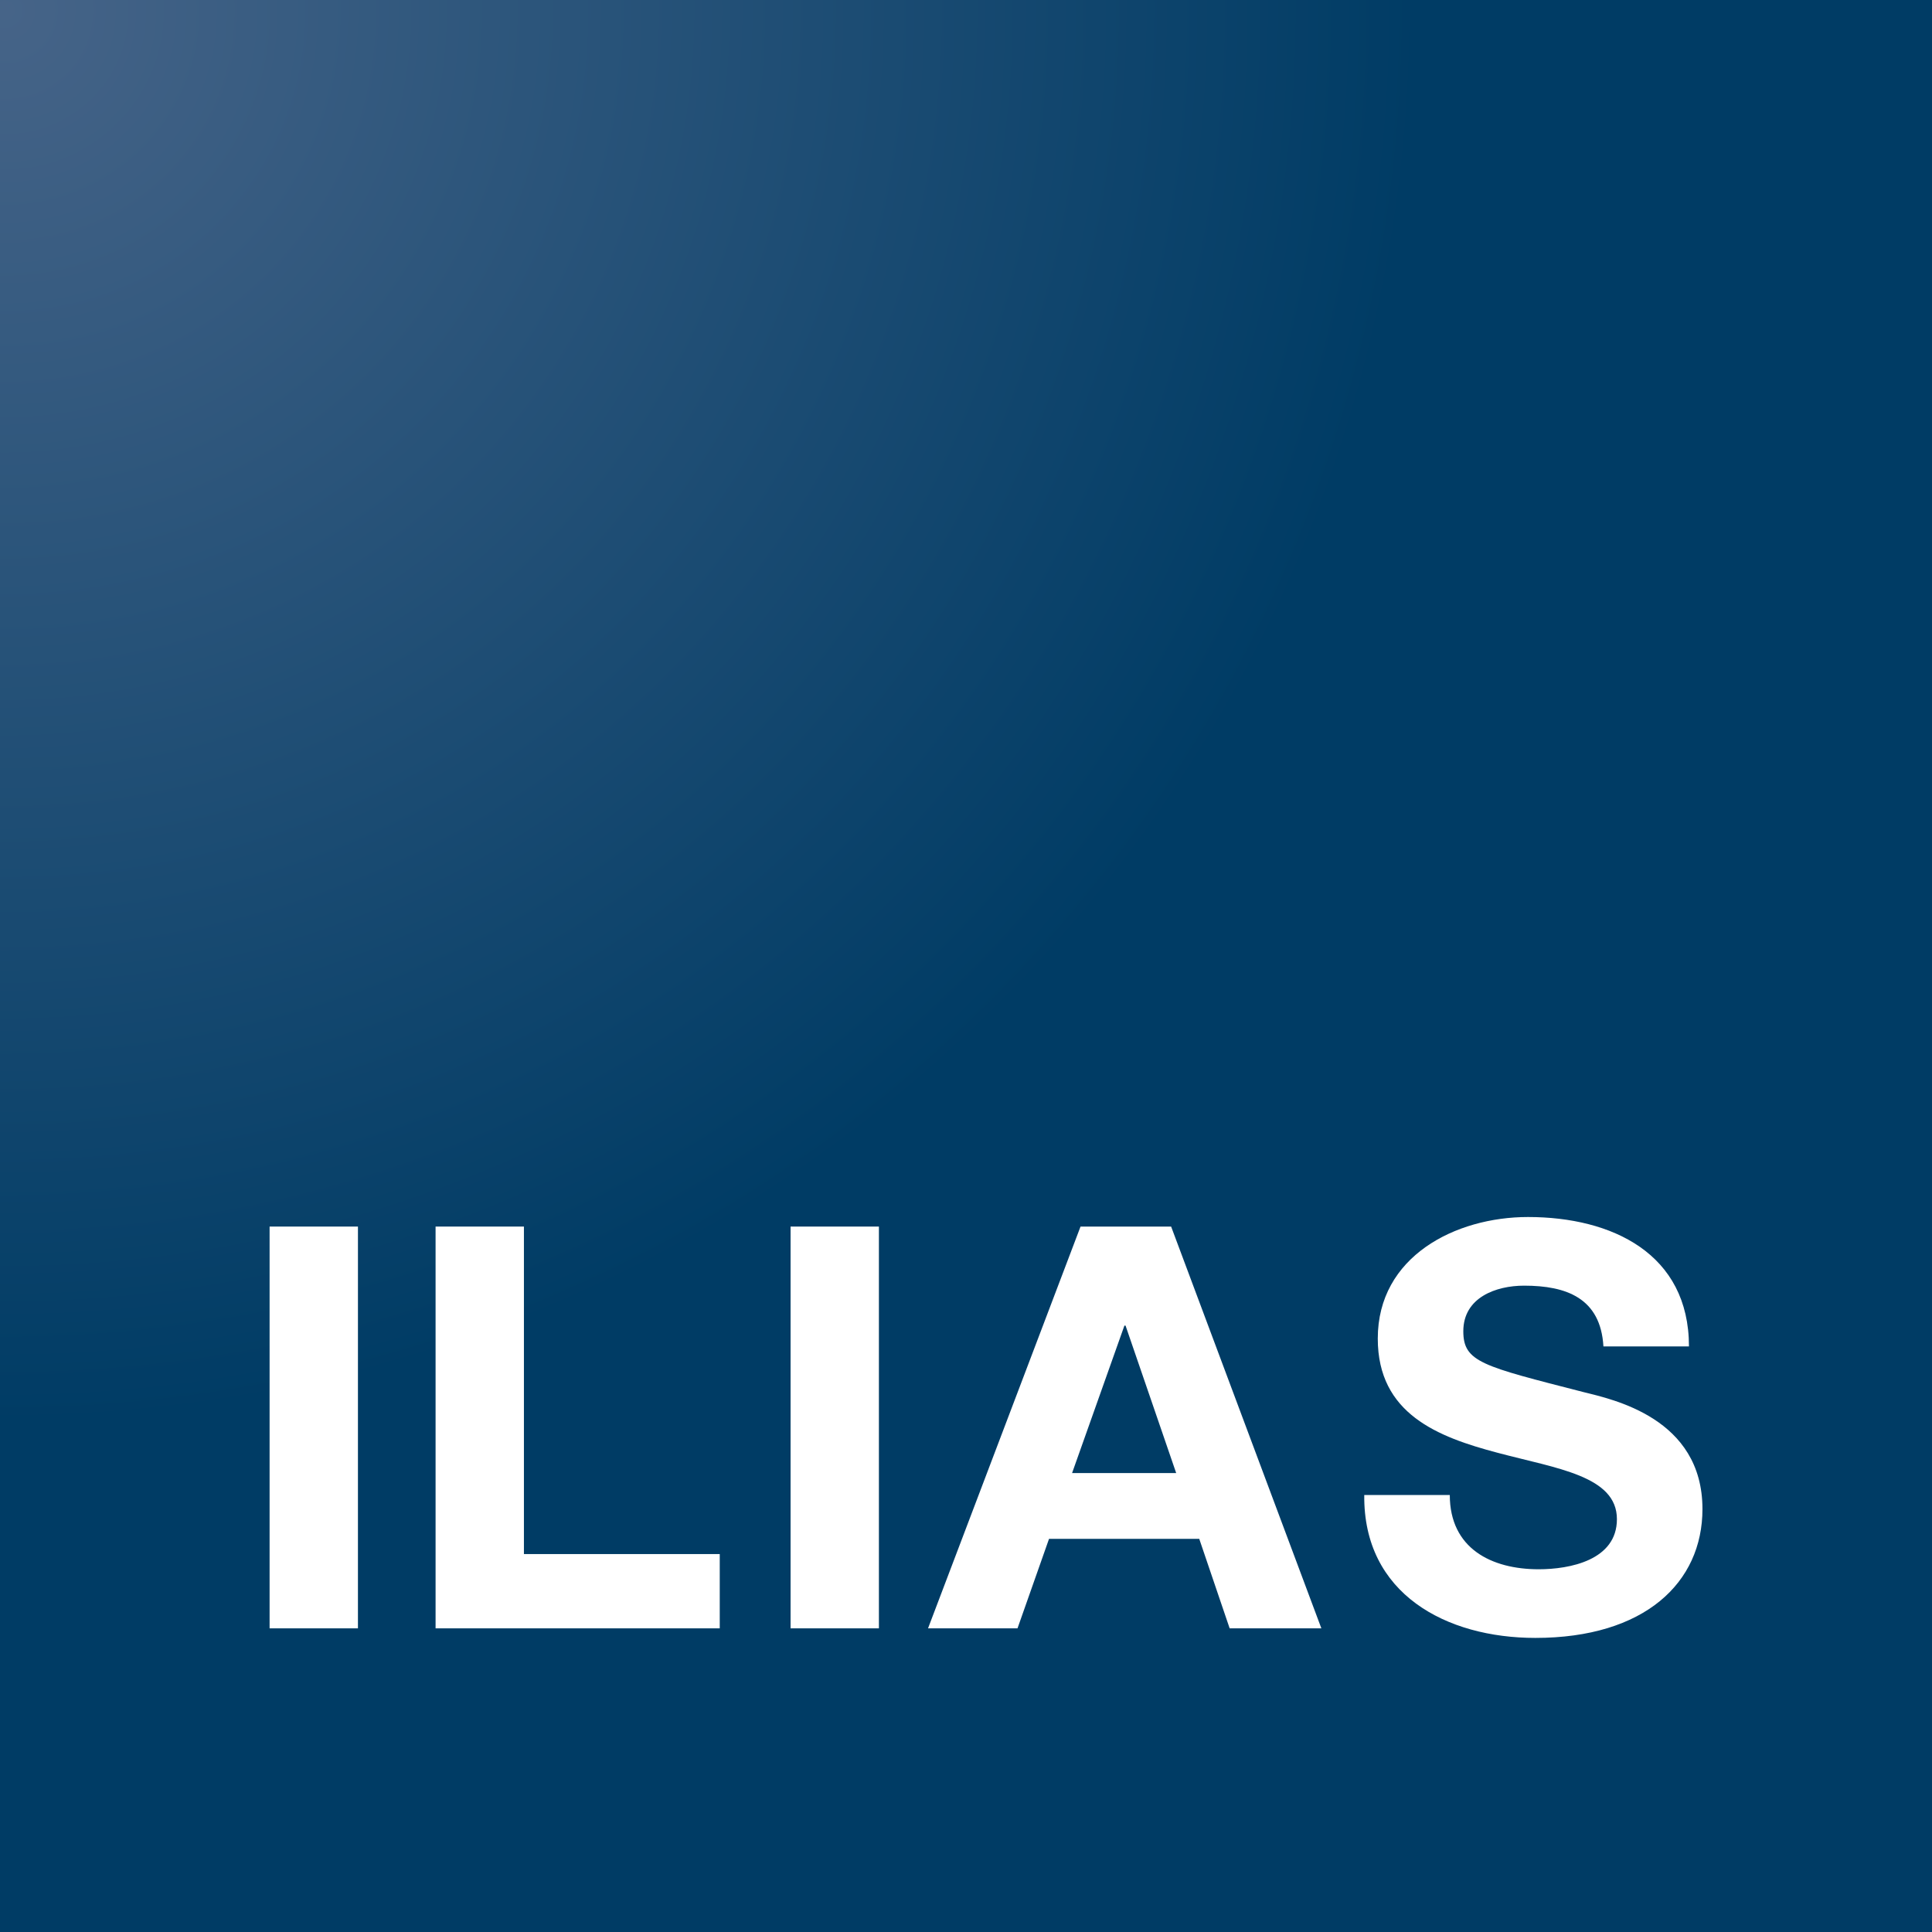
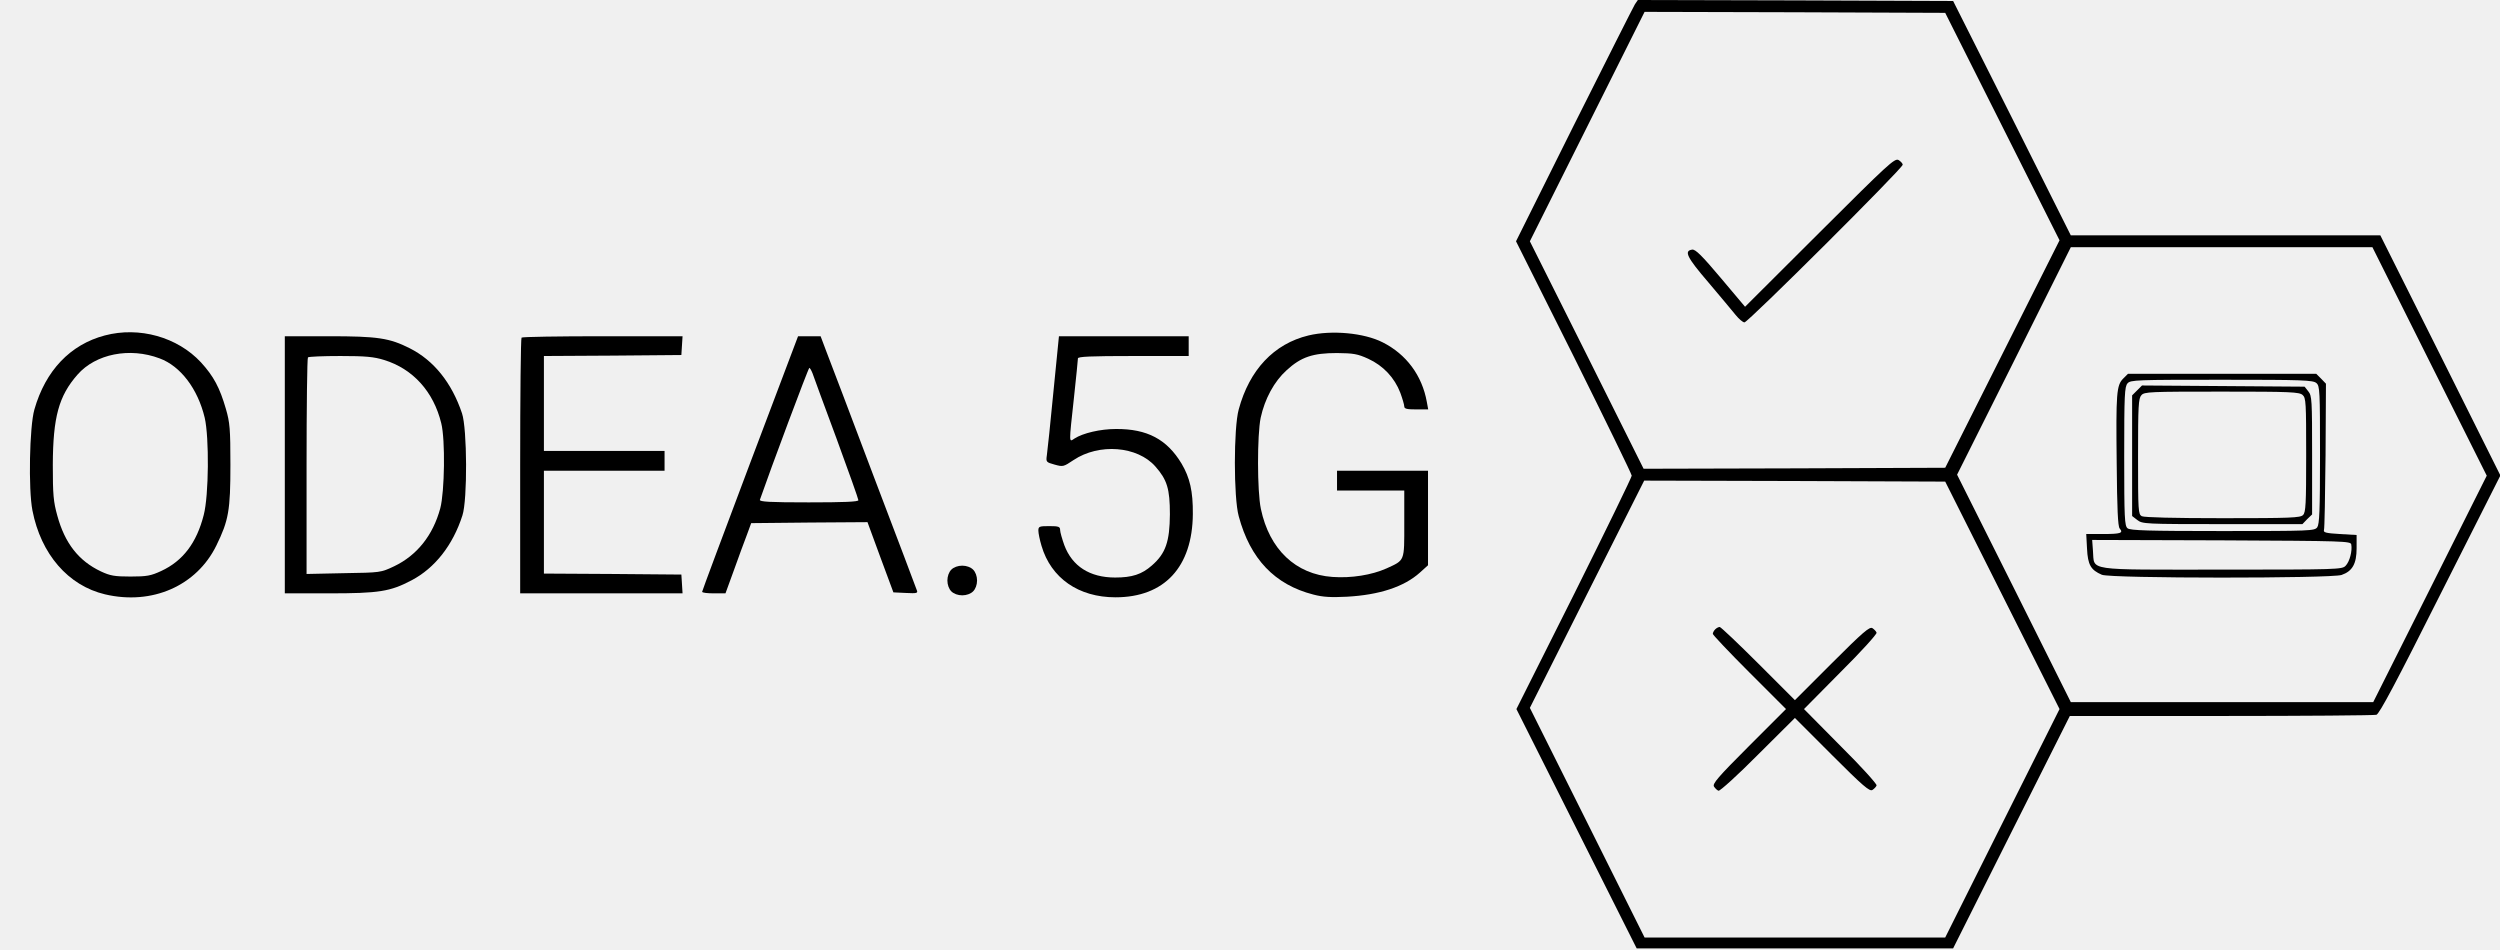
- <svg xmlns="http://www.w3.org/2000/svg" version="1.1" id="Ebene_1" x="0px" y="0px" width="44px" height="44px" viewBox="0 0 277.795 277.795" enable-background="new 0 0 277.795 277.795" xml:space="preserve">
-   <radialGradient id="SVGID_1_" cx="0.686" cy="1.497" r="205.464" gradientTransform="matrix(1 0 0 1 0 -3.051758e-04)" gradientUnits="userSpaceOnUse">
-     <stop offset="0" style="stop-color:#466488" />
-     <stop offset="0.99" style="stop-color:#003C65" />
-   </radialGradient>
-   <polygon fill="url(#SVGID_1_)" points="0,0 277.796,0 277.796,277.795 0,277.795 0,0 " />
-   <g>
-     <polygon fill="#FFFFFF" points="38.764,234.134 51.467,234.134 51.467,176.364 38.764,176.364 38.764,234.134  " />
-     <polygon fill="#FFFFFF" points="62.63,234.134 103.49,234.134 103.49,223.453 75.333,223.453 75.333,176.364 62.63,176.364    62.63,234.134  " />
-     <polygon fill="#FFFFFF" points="113.673,234.134 126.375,234.134 126.375,176.364 113.673,176.364 113.673,234.134  " />
-     <path fill-rule="evenodd" clip-rule="evenodd" fill="#FFFFFF" d="M133.438,234.134h12.865l4.532-12.865h21.601l4.371,12.865h13.187   l-21.602-57.77h-13.026L133.438,234.134L133.438,234.134z M161.675,190.604h0.162l7.281,21.198h-14.967L161.675,190.604   L161.675,190.604z" />
-     <path fill="#FFFFFF" d="M196.162,214.958c-0.162,14.239,11.812,20.551,24.599,20.551c15.696,0,24.029-7.929,24.029-18.528   c0-13.107-12.945-15.776-17.151-16.829c-14.484-3.722-17.235-4.288-17.235-8.738c0-4.854,4.694-6.554,8.739-6.554   c6.066,0,11.002,1.78,11.408,8.738h12.298c0-13.351-11.085-18.608-23.141-18.608c-10.437,0-21.603,5.663-21.603,17.477   c0,10.842,8.658,14.158,17.234,16.424c8.496,2.266,17.151,3.317,17.151,9.547c0,5.907-6.796,7.201-11.247,7.201   c-6.796,0-12.783-2.994-12.783-10.68H196.162L196.162,214.958z" />
+ <svg xmlns="http://www.w3.org/2000/svg" version="1.0" width="1264pt" height="480pt" viewBox="0 0 1264 480" preserveAspectRatio="xMidYMid meet">
+   <g transform="translate(0,480) scale(0.1,-0.1)" fill="#000000" stroke="none">
+     <path d="M8266 4778 c-8 -13 -146 -287 -308 -610 l-293 -588 293 -585 c160 -322 292 -592 292 -600 0 -8 -131 -277 -291 -598 l-292 -582 304 -605 304 -605 800 0 800 0 295 588 295 587 765 0 c421 0 774 3 785 6 15 4 101 166 323 608 l304 602 -303 607 -304 607 -782 0 -783 0 -297 593 -298 592 -797 3 -797 2 -15 -22z m1858 -618 l289 -575 -289 -575 -289 -575 -762 -3 -763 -2 -287 575 -288 575 290 580 290 580 760 -2 760 -3 289 -575z m2160 -1188 l289 -577 -287 -573 -287 -572 -764 0 -765 0 -287 575 -288 575 288 575 287 575 763 0 762 0 289 -578z m-2160 -1182 l289 -575 -289 -577 -289 -578 -760 0 -760 0 -290 581 -290 580 289 575 289 574 761 -2 761 -3 289 -575z" />
+     <path d="M9200 3625 l-377 -376 -123 146 c-95 113 -128 145 -144 143 -43 -6 -28 -38 81 -165 60 -71 122 -145 138 -165 17 -21 37 -38 45 -38 18 0 800 779 800 797 0 7 -10 17 -21 24 -20 10 -52 -20 -399 -366z" />
+     <path d="M10735 2886 c-34 -34 -37 -73 -33 -427 2 -233 6 -320 15 -331 20 -23 6 -28 -85 -28 l-84 0 4 -74 c4 -82 19 -108 75 -132 44 -19 1159 -19 1212 -1 55 19 76 57 76 135 l0 67 -85 5 c-70 4 -84 8 -80 20 3 8 6 178 8 378 l2 362 -24 25 -25 25 -476 0 -476 0 -24 -24z m977 -23 c17 -15 18 -40 18 -363 0 -283 -3 -350 -14 -366 -14 -18 -31 -19 -479 -19 -378 0 -467 3 -480 14 -15 12 -17 50 -17 364 0 312 2 352 17 369 15 17 43 18 476 18 414 0 462 -2 479 -17z m176 -816 c6 -32 -8 -87 -29 -108 -18 -18 -38 -19 -627 -19 -698 0 -641 -8 -650 95 l-4 55 653 -2 c627 -3 654 -4 657 -21z" />
+     <path d="M10805 2826 l-25 -25 0 -305 0 -305 26 -20 c26 -20 37 -21 431 -21 l404 0 24 25 25 24 0 299 c0 280 -1 301 -19 323 l-19 24 -411 3 -411 3 -25 -25z m837 -23 c17 -15 18 -38 18 -304 0 -248 -2 -290 -16 -303 -13 -14 -64 -16 -405 -16 -250 0 -397 4 -410 10 -18 10 -19 24 -19 302 0 257 2 294 17 310 15 17 41 18 406 18 349 0 392 -2 409 -17z" />
+     <path d="M8672 1618 c-7 -7 -12 -17 -12 -23 0 -5 83 -93 185 -195 l185 -185 -187 -187 c-158 -158 -186 -191 -177 -205 6 -9 16 -19 23 -21 7 -2 97 79 199 182 l187 186 188 -188 c157 -157 190 -185 204 -176 9 6 19 16 21 23 2 7 -79 97 -182 199 l-185 187 185 187 c103 102 184 192 182 199 -2 7 -12 17 -21 23 -14 9 -47 -19 -205 -177 l-187 -187 -185 185 c-102 102 -190 185 -195 185 -6 0 -16 -5 -23 -12z" />
+     <path d="M530 3104 c-175 -46 -300 -178 -356 -374 -25 -86 -31 -404 -10 -511 43 -221 181 -380 367 -424 238 -56 463 43 563 247 62 127 71 177 71 408 0 182 -3 214 -23 283 -31 107 -62 165 -126 235 -119 128 -312 182 -486 136z m277 -116 c106 -39 193 -154 228 -300 23 -100 21 -393 -5 -492 -36 -141 -105 -232 -215 -283 -52 -24 -72 -28 -155 -28 -81 0 -103 4 -150 26 -112 53 -182 142 -220 281 -20 72 -23 106 -23 258 1 241 30 348 125 456 92 105 264 139 415 82z" />
+     <path d="M6616 3104 c-175 -42 -299 -174 -353 -374 -26 -94 -26 -446 0 -540 58 -216 182 -346 377 -396 49 -13 90 -15 170 -11 164 9 289 50 369 122 l41 37 0 239 0 239 -230 0 -230 0 0 -50 0 -50 170 0 170 0 0 -168 c0 -192 4 -183 -90 -226 -74 -33 -177 -50 -273 -43 -186 13 -319 139 -362 344 -19 89 -19 374 -1 461 21 96 68 183 131 240 73 67 132 87 255 87 83 -1 103 -4 158 -29 76 -35 133 -96 162 -172 11 -30 20 -61 20 -69 0 -12 14 -15 60 -15 l61 0 -7 38 c-24 134 -104 241 -223 301 -94 48 -258 63 -375 35z" />
+     <path d="M1440 2450 l0 -650 223 0 c253 0 310 9 418 66 118 62 209 178 257 328 26 79 24 439 -2 516 -52 155 -143 268 -264 329 -103 52 -162 61 -409 61 l-223 0 0 -650z m502 530 c146 -45 250 -160 289 -320 21 -83 17 -347 -5 -430 -37 -137 -118 -238 -233 -293 -68 -32 -68 -32 -255 -35 l-188 -4 0 544 c0 300 3 548 7 551 3 4 77 7 164 7 128 0 169 -4 221 -20z" />
+     <path d="M2637 3093 c-4 -3 -7 -296 -7 -650 l0 -643 411 0 410 0 -3 48 -3 47 -347 3 -348 2 0 260 0 260 305 0 305 0 0 50 0 50 -305 0 -305 0 0 240 0 240 348 2 347 3 3 48 3 47 -404 0 c-222 0 -407 -3 -410 -7z" />
+     <path d="M3792 2457 c-133 -353 -242 -645 -242 -649 0 -5 27 -8 59 -8 l59 0 43 118 c23 64 52 144 65 177 l22 60 294 3 294 2 65 -177 66 -178 63 -3 c57 -3 62 -1 55 15 -3 10 -101 268 -217 573 -115 305 -223 590 -240 633 l-29 77 -57 0 -57 0 -243 -643z m316 456 c5 -16 60 -164 121 -329 61 -166 111 -307 111 -313 0 -8 -73 -11 -251 -11 -197 0 -250 3 -247 13 52 150 245 667 250 667 3 0 10 -12 16 -27z" />
+     <path d="M5326 2818 c-15 -156 -30 -299 -33 -319 -5 -35 -4 -36 39 -48 43 -12 45 -11 96 23 129 86 323 71 414 -33 59 -67 73 -113 73 -241 -1 -138 -21 -198 -91 -259 -51 -45 -100 -61 -186 -61 -128 0 -217 57 -257 164 -11 31 -21 66 -21 76 0 17 -7 20 -55 20 -51 0 -55 -2 -55 -23 0 -13 7 -47 16 -77 48 -163 187 -260 374 -260 247 0 389 153 391 421 1 115 -15 184 -57 255 -74 123 -174 176 -332 175 -79 0 -167 -21 -209 -48 -29 -19 -29 -32 -3 207 11 102 20 191 20 198 0 9 63 12 280 12 l280 0 0 50 0 50 -328 0 -328 0 -28 -282z" />
+     <path d="M4810 1920 c-12 -12 -20 -33 -20 -55 0 -22 8 -43 20 -55 12 -12 33 -20 55 -20 22 0 43 8 55 20 12 12 20 33 20 55 0 22 -8 43 -20 55 -12 12 -33 20 -55 20 -22 0 -43 -8 -55 -20z" />
  </g>
</svg>
